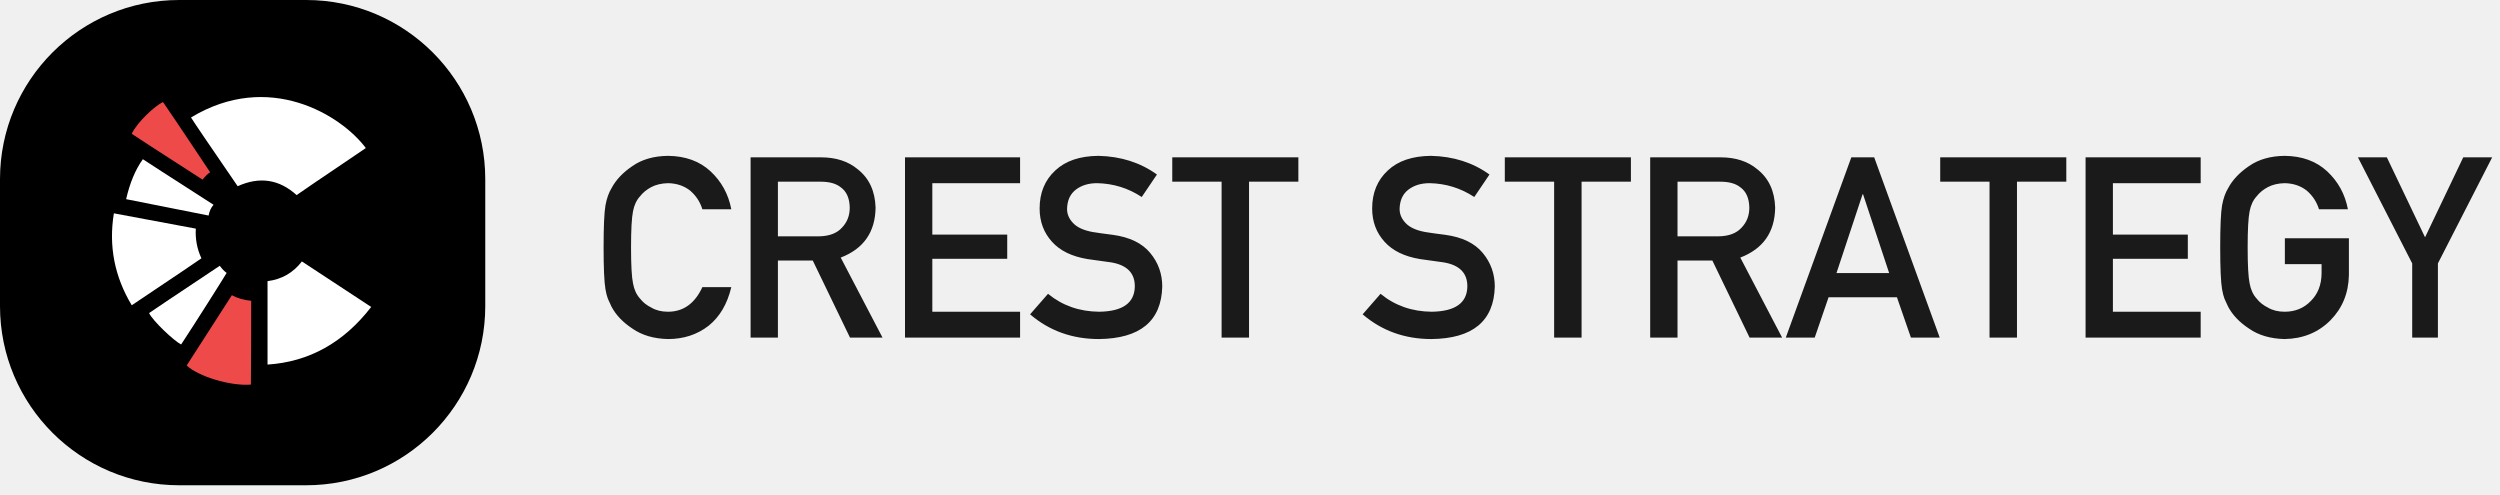
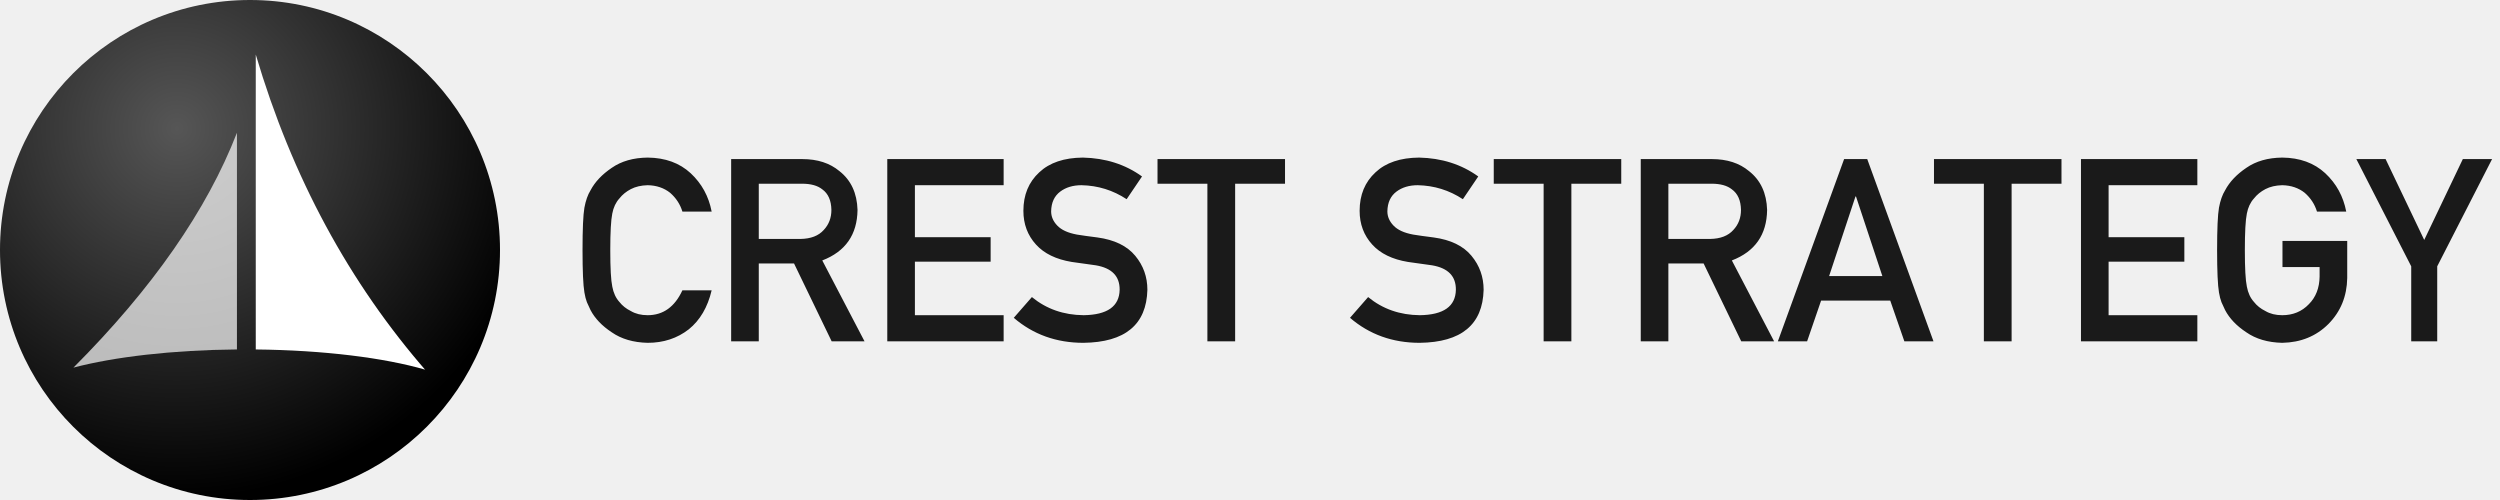
- <svg xmlns="http://www.w3.org/2000/svg" width="182px" height="36px" viewBox="0 0 182 36" version="1.1">
+ <svg xmlns="http://www.w3.org/2000/svg" width="180px" height="36px" viewBox="0 0 180 36" version="1.1">
+   <defs>
+     <radialGradient cx="35.43%" cy="25.711%" fx="35.43%" fy="25.711%" r="74.064%" id="radialGradient-1">
+       <stop stop-color="#565656" offset="0%" />
+       <stop stop-color="#000000" offset="100%" />
+     </radialGradient>
+   </defs>
  <g id="页面-1" stroke="none" stroke-width="1" fill="none" fill-rule="evenodd">
-     <g id="首页" transform="translate(-50, -14)">
-       <g id="topbar">
-         <g id="编组-3" transform="translate(50, 14)">
-           <path d="M48.631,24.683 C49.771,24.683 50.758,24.359 51.592,23.711 C52.402,23.057 52.951,22.121 53.239,20.903 L53.239,20.903 L51.133,20.903 C50.581,22.097 49.747,22.694 48.631,22.694 C48.163,22.694 47.761,22.595 47.425,22.397 C47.083,22.229 46.807,22.01 46.597,21.74 C46.339,21.458 46.168,21.089 46.084,20.633 C45.988,20.177 45.94,19.304 45.94,18.014 C45.94,16.724 45.988,15.845 46.084,15.377 C46.168,14.933 46.339,14.57 46.597,14.288 C46.807,14.018 47.083,13.793 47.425,13.614 C47.761,13.44 48.163,13.347 48.631,13.335 C49.267,13.347 49.807,13.53 50.251,13.883 C50.677,14.255 50.971,14.705 51.133,15.233 L51.133,15.233 L53.239,15.233 C53.029,14.135 52.525,13.215 51.727,12.471 C50.929,11.733 49.897,11.358 48.631,11.346 C47.599,11.358 46.738,11.604 46.048,12.084 C45.346,12.558 44.836,13.098 44.518,13.703 C44.32,14.021 44.173,14.438 44.077,14.954 C43.987,15.47 43.942,16.49 43.942,18.014 C43.942,19.514 43.987,20.528 44.077,21.056 C44.125,21.338 44.185,21.572 44.257,21.758 C44.335,21.938 44.422,22.127 44.518,22.325 C44.836,22.931 45.346,23.465 46.048,23.927 C46.738,24.407 47.599,24.659 48.631,24.683 Z M56.632,24.575 L56.632,18.968 L59.17,18.968 L61.879,24.575 L64.246,24.575 L61.204,18.752 C62.872,18.11 63.718,16.898 63.742,15.116 C63.706,13.904 63.271,12.972 62.437,12.318 C61.747,11.742 60.856,11.454 59.764,11.454 L59.764,11.454 L54.643,11.454 L54.643,24.575 L56.632,24.575 Z M59.638,17.204 L56.632,17.204 L56.632,13.227 L59.746,13.227 C60.382,13.227 60.868,13.362 61.204,13.632 C61.63,13.937 61.849,14.432 61.861,15.116 C61.861,15.686 61.678,16.166 61.312,16.556 C60.94,16.976 60.382,17.192 59.638,17.204 L59.638,17.204 Z M74.262,24.575 L74.262,22.694 L67.873,22.694 L67.873,18.842 L73.326,18.842 L73.326,17.078 L67.873,17.078 L67.873,13.335 L74.262,13.335 L74.262,11.454 L65.884,11.454 L65.884,24.575 L74.262,24.575 Z M80.004,24.683 C83.01,24.647 84.546,23.375 84.612,20.867 C84.612,19.937 84.321,19.121 83.739,18.419 C83.151,17.705 82.242,17.264 81.012,17.096 C80.388,17.018 79.896,16.949 79.536,16.889 C78.888,16.769 78.417,16.553 78.123,16.241 C77.829,15.935 77.682,15.593 77.682,15.215 C77.694,14.585 77.913,14.111 78.339,13.793 C78.747,13.488 79.257,13.335 79.869,13.335 C81.051,13.359 82.134,13.694 83.118,14.342 L83.118,14.342 L84.225,12.705 C83.019,11.835 81.6,11.382 79.968,11.346 C78.612,11.358 77.565,11.712 76.827,12.408 C76.065,13.11 75.684,14.033 75.684,15.179 C75.684,16.133 75.987,16.943 76.593,17.609 C77.181,18.257 78.039,18.674 79.167,18.86 C79.797,18.95 80.376,19.031 80.904,19.103 C82.056,19.301 82.626,19.889 82.614,20.867 C82.59,22.061 81.726,22.67 80.022,22.694 C78.582,22.682 77.34,22.247 76.296,21.389 L76.296,21.389 L74.991,22.883 C76.389,24.083 78.06,24.683 80.004,24.683 Z M90.93,24.575 L90.93,13.227 L94.521,13.227 L94.521,11.454 L85.341,11.454 L85.341,13.227 L88.932,13.227 L88.932,24.575 L90.93,24.575 Z M104.213,24.683 C107.219,24.647 108.755,23.375 108.821,20.867 C108.821,19.937 108.53,19.121 107.948,18.419 C107.36,17.705 106.451,17.264 105.221,17.096 C104.597,17.018 104.105,16.949 103.745,16.889 C103.097,16.769 102.626,16.553 102.332,16.241 C102.038,15.935 101.891,15.593 101.891,15.215 C101.903,14.585 102.122,14.111 102.548,13.793 C102.956,13.488 103.466,13.335 104.078,13.335 C105.26,13.359 106.343,13.694 107.327,14.342 L107.327,14.342 L108.434,12.705 C107.228,11.835 105.809,11.382 104.177,11.346 C102.821,11.358 101.774,11.712 101.036,12.408 C100.274,13.11 99.893,14.033 99.893,15.179 C99.893,16.133 100.196,16.943 100.802,17.609 C101.39,18.257 102.248,18.674 103.376,18.86 C104.006,18.95 104.585,19.031 105.113,19.103 C106.265,19.301 106.835,19.889 106.823,20.867 C106.799,22.061 105.935,22.67 104.231,22.694 C102.791,22.682 101.549,22.247 100.505,21.389 L100.505,21.389 L99.2,22.883 C100.598,24.083 102.269,24.683 104.213,24.683 Z M115.139,24.575 L115.139,13.227 L118.73,13.227 L118.73,11.454 L109.55,11.454 L109.55,13.227 L113.141,13.227 L113.141,24.575 L115.139,24.575 Z M122.123,24.575 L122.123,18.968 L124.66,18.968 L127.369,24.575 L129.736,24.575 L126.694,18.752 C128.362,18.11 129.208,16.898 129.232,15.116 C129.196,13.904 128.761,12.972 127.927,12.318 C127.237,11.742 126.346,11.454 125.254,11.454 L125.254,11.454 L120.134,11.454 L120.134,24.575 L122.123,24.575 Z M125.128,17.204 L122.123,17.204 L122.123,13.227 L125.236,13.227 C125.872,13.227 126.358,13.362 126.694,13.632 C127.12,13.937 127.339,14.432 127.351,15.116 C127.351,15.686 127.168,16.166 126.802,16.556 C126.43,16.976 125.872,17.192 125.128,17.204 L125.128,17.204 Z M132.112,24.575 L133.12,21.641 L138.097,21.641 L139.114,24.575 L141.211,24.575 L136.441,11.454 L134.776,11.454 L130.006,24.575 L132.112,24.575 Z M137.53,19.877 L133.696,19.877 L135.595,14.144 L135.631,14.144 L137.53,19.877 Z M146.836,24.575 L146.836,13.227 L150.427,13.227 L150.427,11.454 L141.247,11.454 L141.247,13.227 L144.838,13.227 L144.838,24.575 L146.836,24.575 Z M160.209,24.575 L160.209,22.694 L153.819,22.694 L153.819,18.842 L159.273,18.842 L159.273,17.078 L153.819,17.078 L153.819,13.335 L160.209,13.335 L160.209,11.454 L151.83,11.454 L151.83,24.575 L160.209,24.575 Z M166.32,24.683 C167.658,24.659 168.768,24.206 169.65,23.324 C170.526,22.436 170.976,21.335 171,20.021 L171,20.021 L171,17.348 L166.338,17.348 L166.338,19.229 L169.011,19.229 L169.011,19.913 C168.999,20.735 168.741,21.398 168.237,21.902 C167.733,22.43 167.094,22.694 166.32,22.694 C165.852,22.694 165.45,22.595 165.114,22.397 C164.772,22.229 164.496,22.01 164.286,21.74 C164.028,21.458 163.857,21.089 163.773,20.633 C163.677,20.177 163.629,19.304 163.629,18.014 C163.629,16.724 163.677,15.845 163.773,15.377 C163.857,14.933 164.028,14.57 164.286,14.288 C164.496,14.018 164.772,13.793 165.114,13.614 C165.45,13.44 165.852,13.347 166.32,13.335 C166.956,13.347 167.496,13.53 167.94,13.883 C168.366,14.255 168.66,14.705 168.822,15.233 L168.822,15.233 L170.928,15.233 C170.718,14.135 170.214,13.215 169.416,12.471 C168.618,11.733 167.586,11.358 166.32,11.346 C165.288,11.358 164.427,11.604 163.737,12.084 C163.035,12.558 162.525,13.098 162.207,13.703 C162.009,14.021 161.862,14.438 161.766,14.954 C161.676,15.47 161.631,16.49 161.631,18.014 C161.631,19.514 161.676,20.528 161.766,21.056 C161.814,21.338 161.874,21.572 161.946,21.758 C162.024,21.938 162.111,22.127 162.207,22.325 C162.525,22.931 163.035,23.465 163.737,23.927 C164.427,24.407 165.288,24.659 166.32,24.683 Z M177.48,24.575 L177.48,19.175 L181.43,11.454 L179.324,11.454 L176.544,17.276 L173.763,11.454 L171.657,11.454 L175.608,19.175 L175.608,24.575 L177.48,24.575 Z" id="CRESTSTRATEGY" fill="#1A1A1A" fill-rule="nonzero" />
-           <g id="编组-4">
-             <path d="M22.283,0 C29.487,0 35.327,5.84 35.327,13.044 L35.327,22.283 C35.327,29.487 29.487,35.327 22.283,35.327 L13.044,35.327 C5.84,35.327 0,29.487 0,22.283 L0,13.044 C0,5.84 5.84,0 13.044,0 L22.283,0 Z" id="矩形" fill="#000000" fill-rule="nonzero" />
-             <g id="编组-5" transform="translate(8.152318, 7.065342)">
-               <path d="M9.15,6.491 C10.742,5.77 12.173,5.986 13.44,7.137 C15.264,5.874 16.826,4.846 18.48,3.713 C16.688,1.31 11.415,-1.943 5.753,1.488 C5.956,1.819 7.089,3.486 9.15,6.491 Z" id="路径-7" fill="#FFFFFF" />
-               <path d="M6.594,6.012 C6.802,5.753 6.985,5.573 7.144,5.473 C6.383,4.338 4.781,1.911 3.713,0.363 C3.119,0.635 1.81,1.862 1.439,2.675 C1.668,2.837 3.387,3.95 6.594,6.012 Z" id="路径-8" fill="#EE4A4A" />
-               <path d="M7.395,7.843 C7.211,8.045 7.091,8.306 7.035,8.626 C6.696,8.559 4.694,8.161 1.03,7.434 C1.302,6.243 1.708,5.273 2.248,4.525 C2.417,4.643 4.133,5.749 7.395,7.843 Z" id="路径-9" fill="#FFFFFF" />
-               <path d="M6.103,9.579 C6.058,10.337 6.194,11.057 6.511,11.74 C6.289,11.903 4.598,13.042 1.439,15.158 C0.183,13.07 -0.251,10.839 0.138,8.465 C0.426,8.515 2.415,8.886 6.103,9.579 Z" id="路径-12" fill="#FFFFFF" />
-               <path d="M7.845,12.284 C8.02,12.52 8.188,12.692 8.348,12.802 C8.148,13.152 6.013,16.528 5.034,18.012 C4.523,17.761 2.973,16.303 2.701,15.725 C2.882,15.594 4.597,14.447 7.845,12.284 Z" id="路径-13" fill="#FFFFFF" />
-               <path d="M8.727,14.426 C9.142,14.648 9.612,14.784 10.135,14.833 C10.134,15.323 10.135,19.371 10.113,20.933 C8.604,21.056 6.248,20.32 5.438,19.541 C5.594,19.291 6.69,17.586 8.727,14.426 Z" id="路径-14" fill="#EE4A4A" />
-               <path d="M11.324,13.402 C12.359,13.271 13.193,12.793 13.825,11.967 C14.074,12.127 15.755,13.232 18.87,15.282 C16.865,17.879 14.349,19.277 11.324,19.476 C11.33,19.115 11.33,17.09 11.324,13.402 Z" id="路径-15" fill="#FFFFFF" />
+     <g id="Strategy" transform="translate(-52, -14)">
+       <g id="编组-3" transform="translate(52, 14)">
+         <path d="M46.631,24.683 C47.771,24.683 48.758,24.359 49.592,23.711 C50.402,23.057 50.951,22.121 51.239,20.903 L51.239,20.903 L49.133,20.903 C48.581,22.097 47.747,22.694 46.631,22.694 C46.163,22.694 45.761,22.595 45.425,22.397 C45.083,22.229 44.807,22.01 44.597,21.74 C44.339,21.458 44.168,21.089 44.084,20.633 C43.988,20.177 43.94,19.304 43.94,18.014 C43.94,16.724 43.988,15.845 44.084,15.377 C44.168,14.933 44.339,14.57 44.597,14.288 C44.807,14.018 45.083,13.793 45.425,13.614 C45.761,13.44 46.163,13.347 46.631,13.335 C47.267,13.347 47.807,13.53 48.251,13.883 C48.677,14.255 48.971,14.705 49.133,15.233 L49.133,15.233 L51.239,15.233 C51.029,14.135 50.525,13.215 49.727,12.471 C48.929,11.733 47.897,11.358 46.631,11.346 C45.599,11.358 44.738,11.604 44.048,12.084 C43.346,12.558 42.836,13.098 42.518,13.703 C42.32,14.021 42.173,14.438 42.077,14.954 C41.987,15.47 41.942,16.49 41.942,18.014 C41.942,19.514 41.987,20.528 42.077,21.056 C42.125,21.338 42.185,21.572 42.257,21.758 C42.335,21.938 42.422,22.127 42.518,22.325 C42.836,22.931 43.346,23.465 44.048,23.927 C44.738,24.407 45.599,24.659 46.631,24.683 Z M54.632,24.575 L54.632,18.968 L57.17,18.968 L59.879,24.575 L62.246,24.575 L59.204,18.752 C60.872,18.11 61.718,16.898 61.742,15.116 C61.706,13.904 61.271,12.972 60.437,12.318 C59.747,11.742 58.856,11.454 57.764,11.454 L57.764,11.454 L52.643,11.454 L52.643,24.575 L54.632,24.575 Z M57.638,17.204 L54.632,17.204 L54.632,13.227 L57.746,13.227 C58.382,13.227 58.868,13.362 59.204,13.632 C59.63,13.937 59.849,14.432 59.861,15.116 C59.861,15.686 59.678,16.166 59.312,16.556 C58.94,16.976 58.382,17.192 57.638,17.204 L57.638,17.204 Z M72.262,24.575 L72.262,22.694 L65.873,22.694 L65.873,18.842 L71.326,18.842 L71.326,17.078 L65.873,17.078 L65.873,13.335 L72.262,13.335 L72.262,11.454 L63.884,11.454 L63.884,24.575 L72.262,24.575 Z M78.004,24.683 C81.01,24.647 82.546,23.375 82.612,20.867 C82.612,19.937 82.321,19.121 81.739,18.419 C81.151,17.705 80.242,17.264 79.012,17.096 C78.388,17.018 77.896,16.949 77.536,16.889 C76.888,16.769 76.417,16.553 76.123,16.241 C75.829,15.935 75.682,15.593 75.682,15.215 C75.694,14.585 75.913,14.111 76.339,13.793 C76.747,13.488 77.257,13.335 77.869,13.335 C79.051,13.359 80.134,13.694 81.118,14.342 L81.118,14.342 L82.225,12.705 C81.019,11.835 79.6,11.382 77.968,11.346 C76.612,11.358 75.565,11.712 74.827,12.408 C74.065,13.11 73.684,14.033 73.684,15.179 C73.684,16.133 73.987,16.943 74.593,17.609 C75.181,18.257 76.039,18.674 77.167,18.86 C77.797,18.95 78.376,19.031 78.904,19.103 C80.056,19.301 80.626,19.889 80.614,20.867 C80.59,22.061 79.726,22.67 78.022,22.694 C76.582,22.682 75.34,22.247 74.296,21.389 L74.296,21.389 L72.991,22.883 C74.389,24.083 76.06,24.683 78.004,24.683 Z M88.93,24.575 L88.93,13.227 L92.521,13.227 L92.521,11.454 L83.341,11.454 L83.341,13.227 L86.932,13.227 L86.932,24.575 L88.93,24.575 Z M102.213,24.683 C105.219,24.647 106.755,23.375 106.821,20.867 C106.821,19.937 106.53,19.121 105.948,18.419 C105.36,17.705 104.451,17.264 103.221,17.096 C102.597,17.018 102.105,16.949 101.745,16.889 C101.097,16.769 100.626,16.553 100.332,16.241 C100.038,15.935 99.891,15.593 99.891,15.215 C99.903,14.585 100.122,14.111 100.548,13.793 C100.956,13.488 101.466,13.335 102.078,13.335 C103.26,13.359 104.343,13.694 105.327,14.342 L105.327,14.342 L106.434,12.705 C105.228,11.835 103.809,11.382 102.177,11.346 C100.821,11.358 99.774,11.712 99.036,12.408 C98.274,13.11 97.893,14.033 97.893,15.179 C97.893,16.133 98.196,16.943 98.802,17.609 C99.39,18.257 100.248,18.674 101.376,18.86 C102.006,18.95 102.585,19.031 103.113,19.103 C104.265,19.301 104.835,19.889 104.823,20.867 C104.799,22.061 103.935,22.67 102.231,22.694 C100.791,22.682 99.549,22.247 98.505,21.389 L98.505,21.389 L97.2,22.883 C98.598,24.083 100.269,24.683 102.213,24.683 Z M113.139,24.575 L113.139,13.227 L116.73,13.227 L116.73,11.454 L107.55,11.454 L107.55,13.227 L111.141,13.227 L111.141,24.575 L113.139,24.575 Z M120.123,24.575 L120.123,18.968 L122.66,18.968 L125.369,24.575 L127.736,24.575 L124.694,18.752 C126.362,18.11 127.208,16.898 127.232,15.116 C127.196,13.904 126.761,12.972 125.927,12.318 C125.237,11.742 124.346,11.454 123.254,11.454 L123.254,11.454 L118.134,11.454 L118.134,24.575 L120.123,24.575 Z M123.128,17.204 L120.123,17.204 L120.123,13.227 L123.236,13.227 C123.872,13.227 124.358,13.362 124.694,13.632 C125.12,13.937 125.339,14.432 125.351,15.116 C125.351,15.686 125.168,16.166 124.802,16.556 C124.43,16.976 123.872,17.192 123.128,17.204 L123.128,17.204 Z M130.112,24.575 L131.12,21.641 L136.097,21.641 L137.114,24.575 L139.211,24.575 L134.441,11.454 L132.776,11.454 L128.006,24.575 L130.112,24.575 Z M135.53,19.877 L131.696,19.877 L133.595,14.144 L133.631,14.144 L135.53,19.877 Z M144.836,24.575 L144.836,13.227 L148.427,13.227 L148.427,11.454 L139.247,11.454 L139.247,13.227 L142.838,13.227 L142.838,24.575 L144.836,24.575 Z M158.209,24.575 L158.209,22.694 L151.819,22.694 L151.819,18.842 L157.273,18.842 L157.273,17.078 L151.819,17.078 L151.819,13.335 L158.209,13.335 L158.209,11.454 L149.83,11.454 L149.83,24.575 L158.209,24.575 Z M164.32,24.683 C165.658,24.659 166.768,24.206 167.65,23.324 C168.526,22.436 168.976,21.335 169,20.021 L169,20.021 L169,17.348 L164.338,17.348 L164.338,19.229 L167.011,19.229 L167.011,19.913 C166.999,20.735 166.741,21.398 166.237,21.902 C165.733,22.43 165.094,22.694 164.32,22.694 C163.852,22.694 163.45,22.595 163.114,22.397 C162.772,22.229 162.496,22.01 162.286,21.74 C162.028,21.458 161.857,21.089 161.773,20.633 C161.677,20.177 161.629,19.304 161.629,18.014 C161.629,16.724 161.677,15.845 161.773,15.377 C161.857,14.933 162.028,14.57 162.286,14.288 C162.496,14.018 162.772,13.793 163.114,13.614 C163.45,13.44 163.852,13.347 164.32,13.335 C164.956,13.347 165.496,13.53 165.94,13.883 C166.366,14.255 166.66,14.705 166.822,15.233 L166.822,15.233 L168.928,15.233 C168.718,14.135 168.214,13.215 167.416,12.471 C166.618,11.733 165.586,11.358 164.32,11.346 C163.288,11.358 162.427,11.604 161.737,12.084 C161.035,12.558 160.525,13.098 160.207,13.703 C160.009,14.021 159.862,14.438 159.766,14.954 C159.676,15.47 159.631,16.49 159.631,18.014 C159.631,19.514 159.676,20.528 159.766,21.056 C159.814,21.338 159.874,21.572 159.946,21.758 C160.024,21.938 160.111,22.127 160.207,22.325 C160.525,22.931 161.035,23.465 161.737,23.927 C162.427,24.407 163.288,24.659 164.32,24.683 Z M175.48,24.575 L175.48,19.175 L179.43,11.454 L177.324,11.454 L174.544,17.276 L171.763,11.454 L169.657,11.454 L173.608,19.175 L173.608,24.575 L175.48,24.575 Z" id="CRESTSTRATEGY" fill="#1A1A1A" fill-rule="nonzero" />
+         <g id="编组-2">
+           <circle id="椭圆形" fill="url(#radialGradient-1)" cx="18" cy="18" r="18" />
+           <g id="编组-4" transform="translate(5.142857, 3.857143)" fill="#FFFFFF">
+             <g id="编组-3">
+               <path d="M11.917,5.701 L11.917,21.303 C7.248,21.344 3.069,21.841 0.145,22.611 C5.835,16.905 9.758,11.268 11.917,5.701 L11.917,5.701 Z" id="形状结合" opacity="0.704" />
+               <path d="M13.272,0.07 C15.872,8.875 19.992,16.503 25.632,22.955 L25.463,22.757 C22.548,21.91 18.186,21.355 13.272,21.304 Z" id="形状结合" />
            </g>
          </g>
        </g>
      </g>
    </g>
  </g>
</svg>
